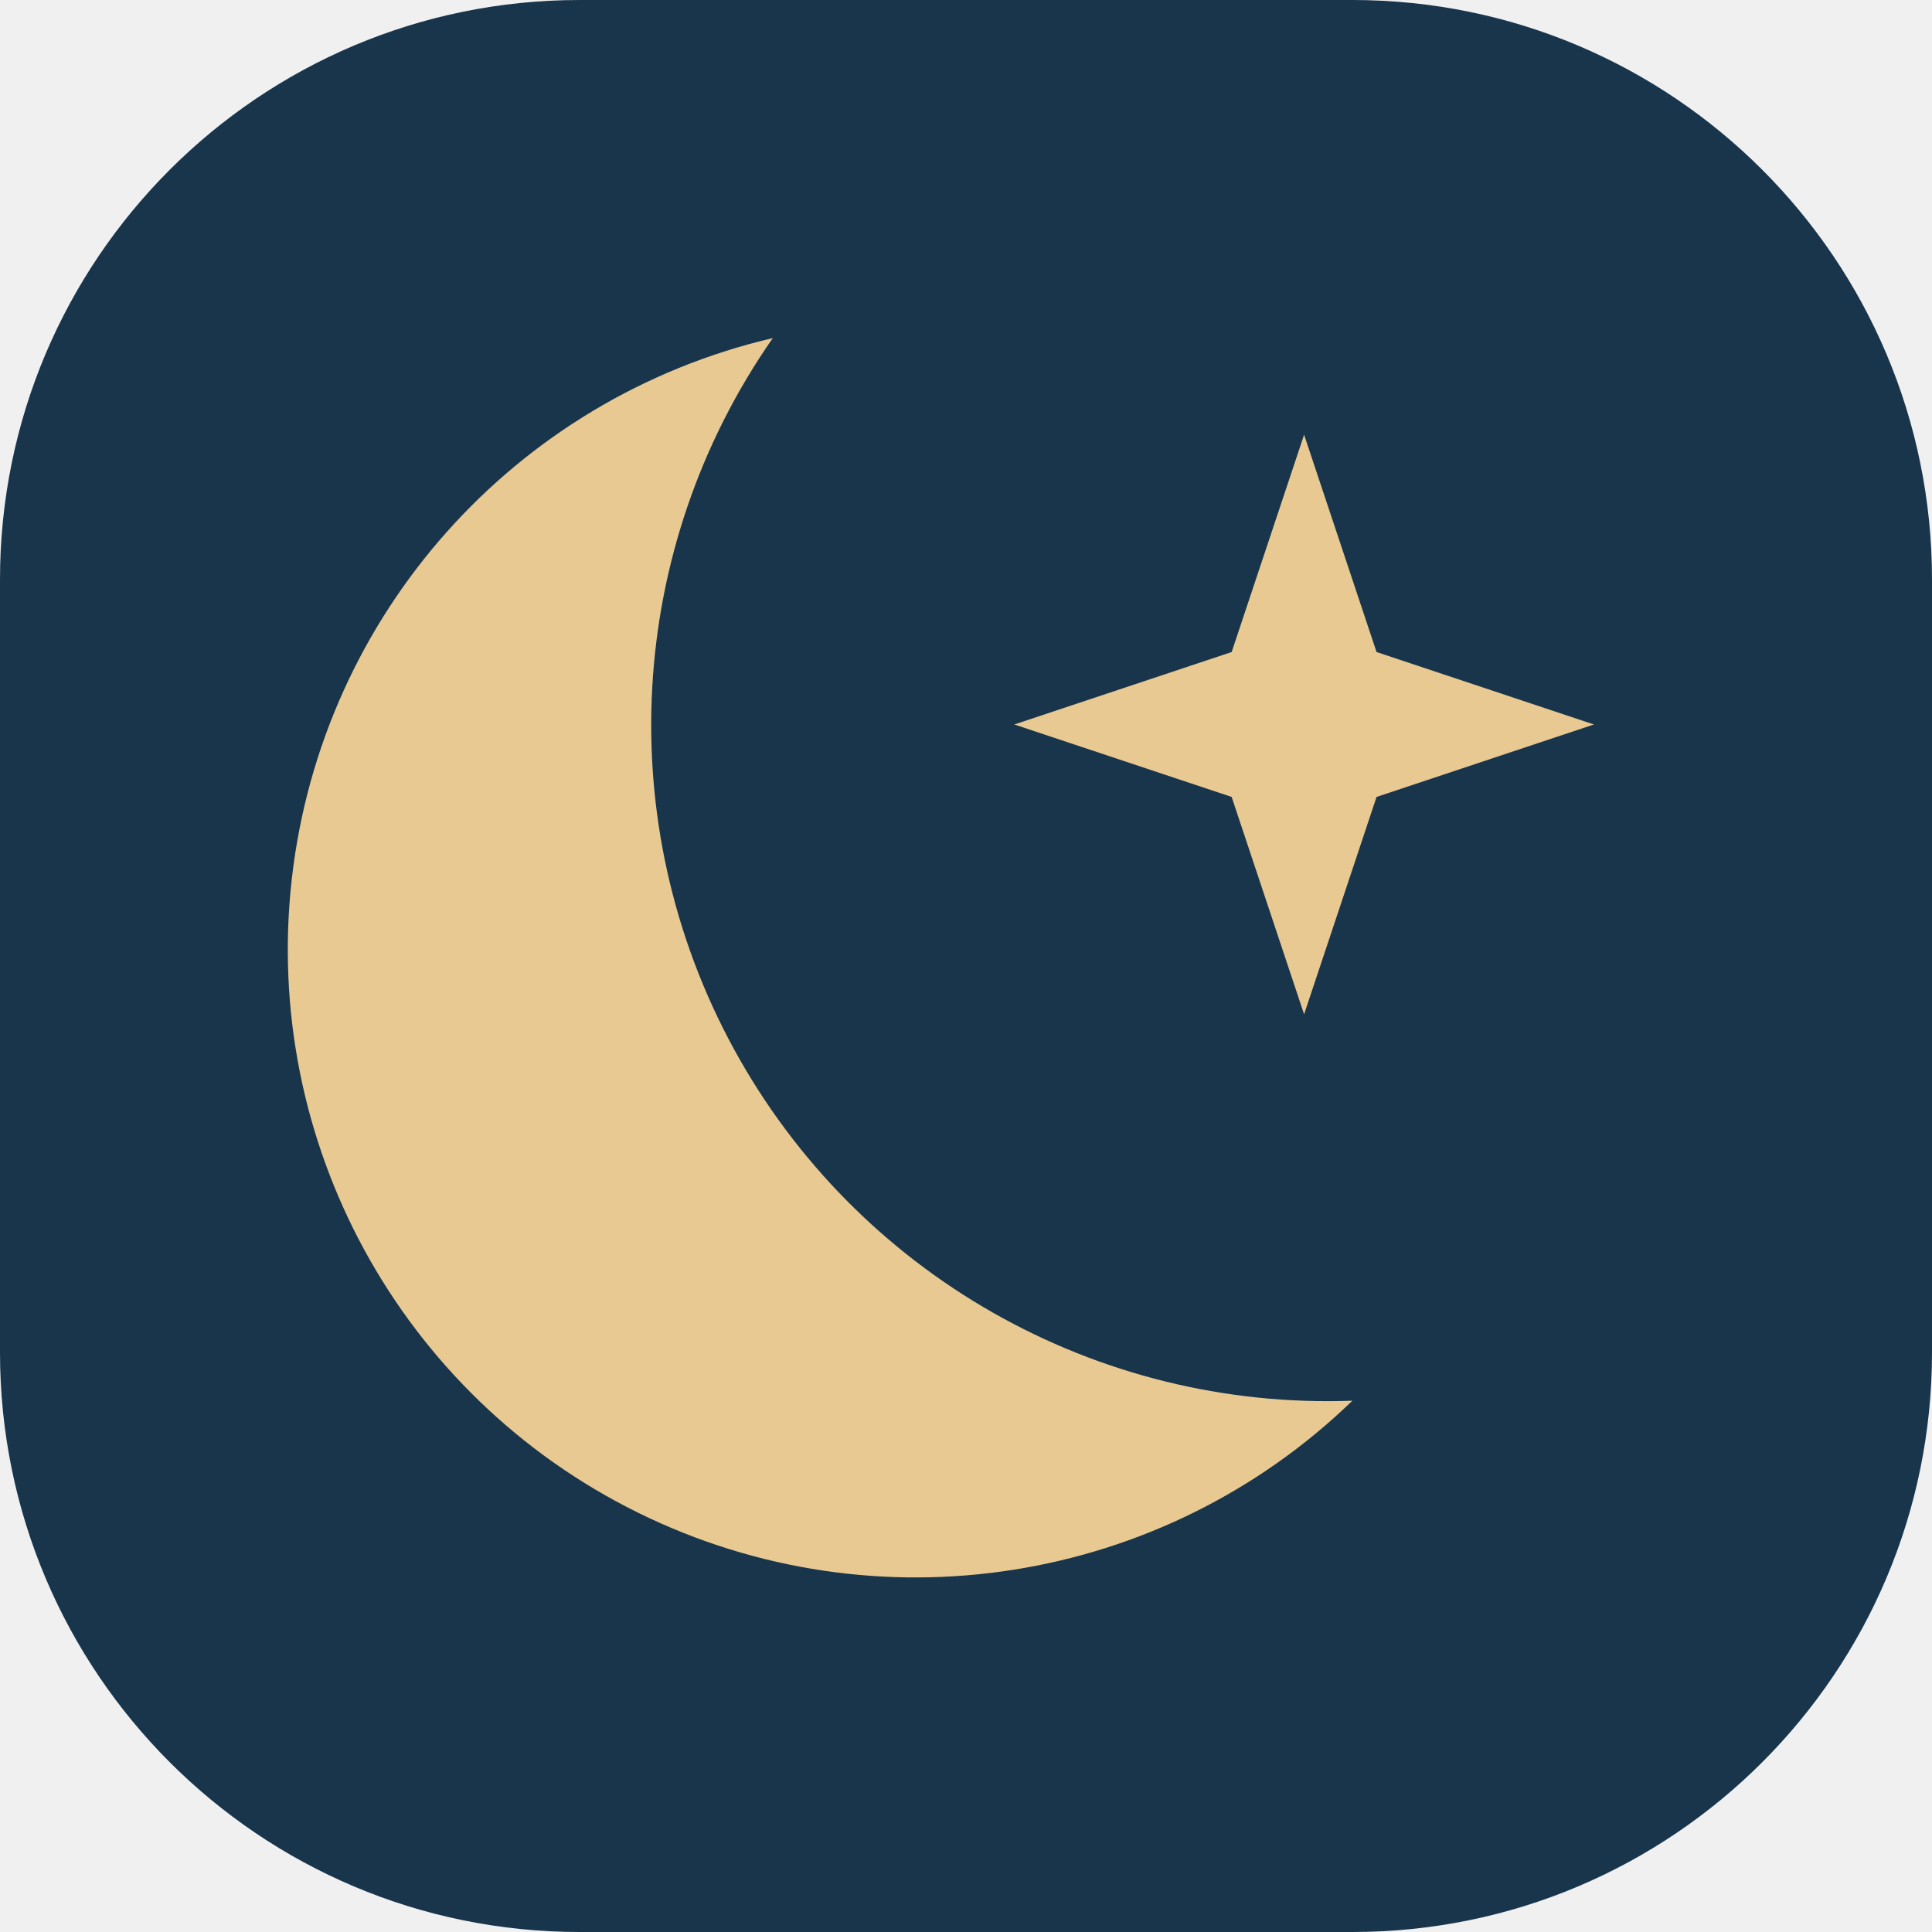
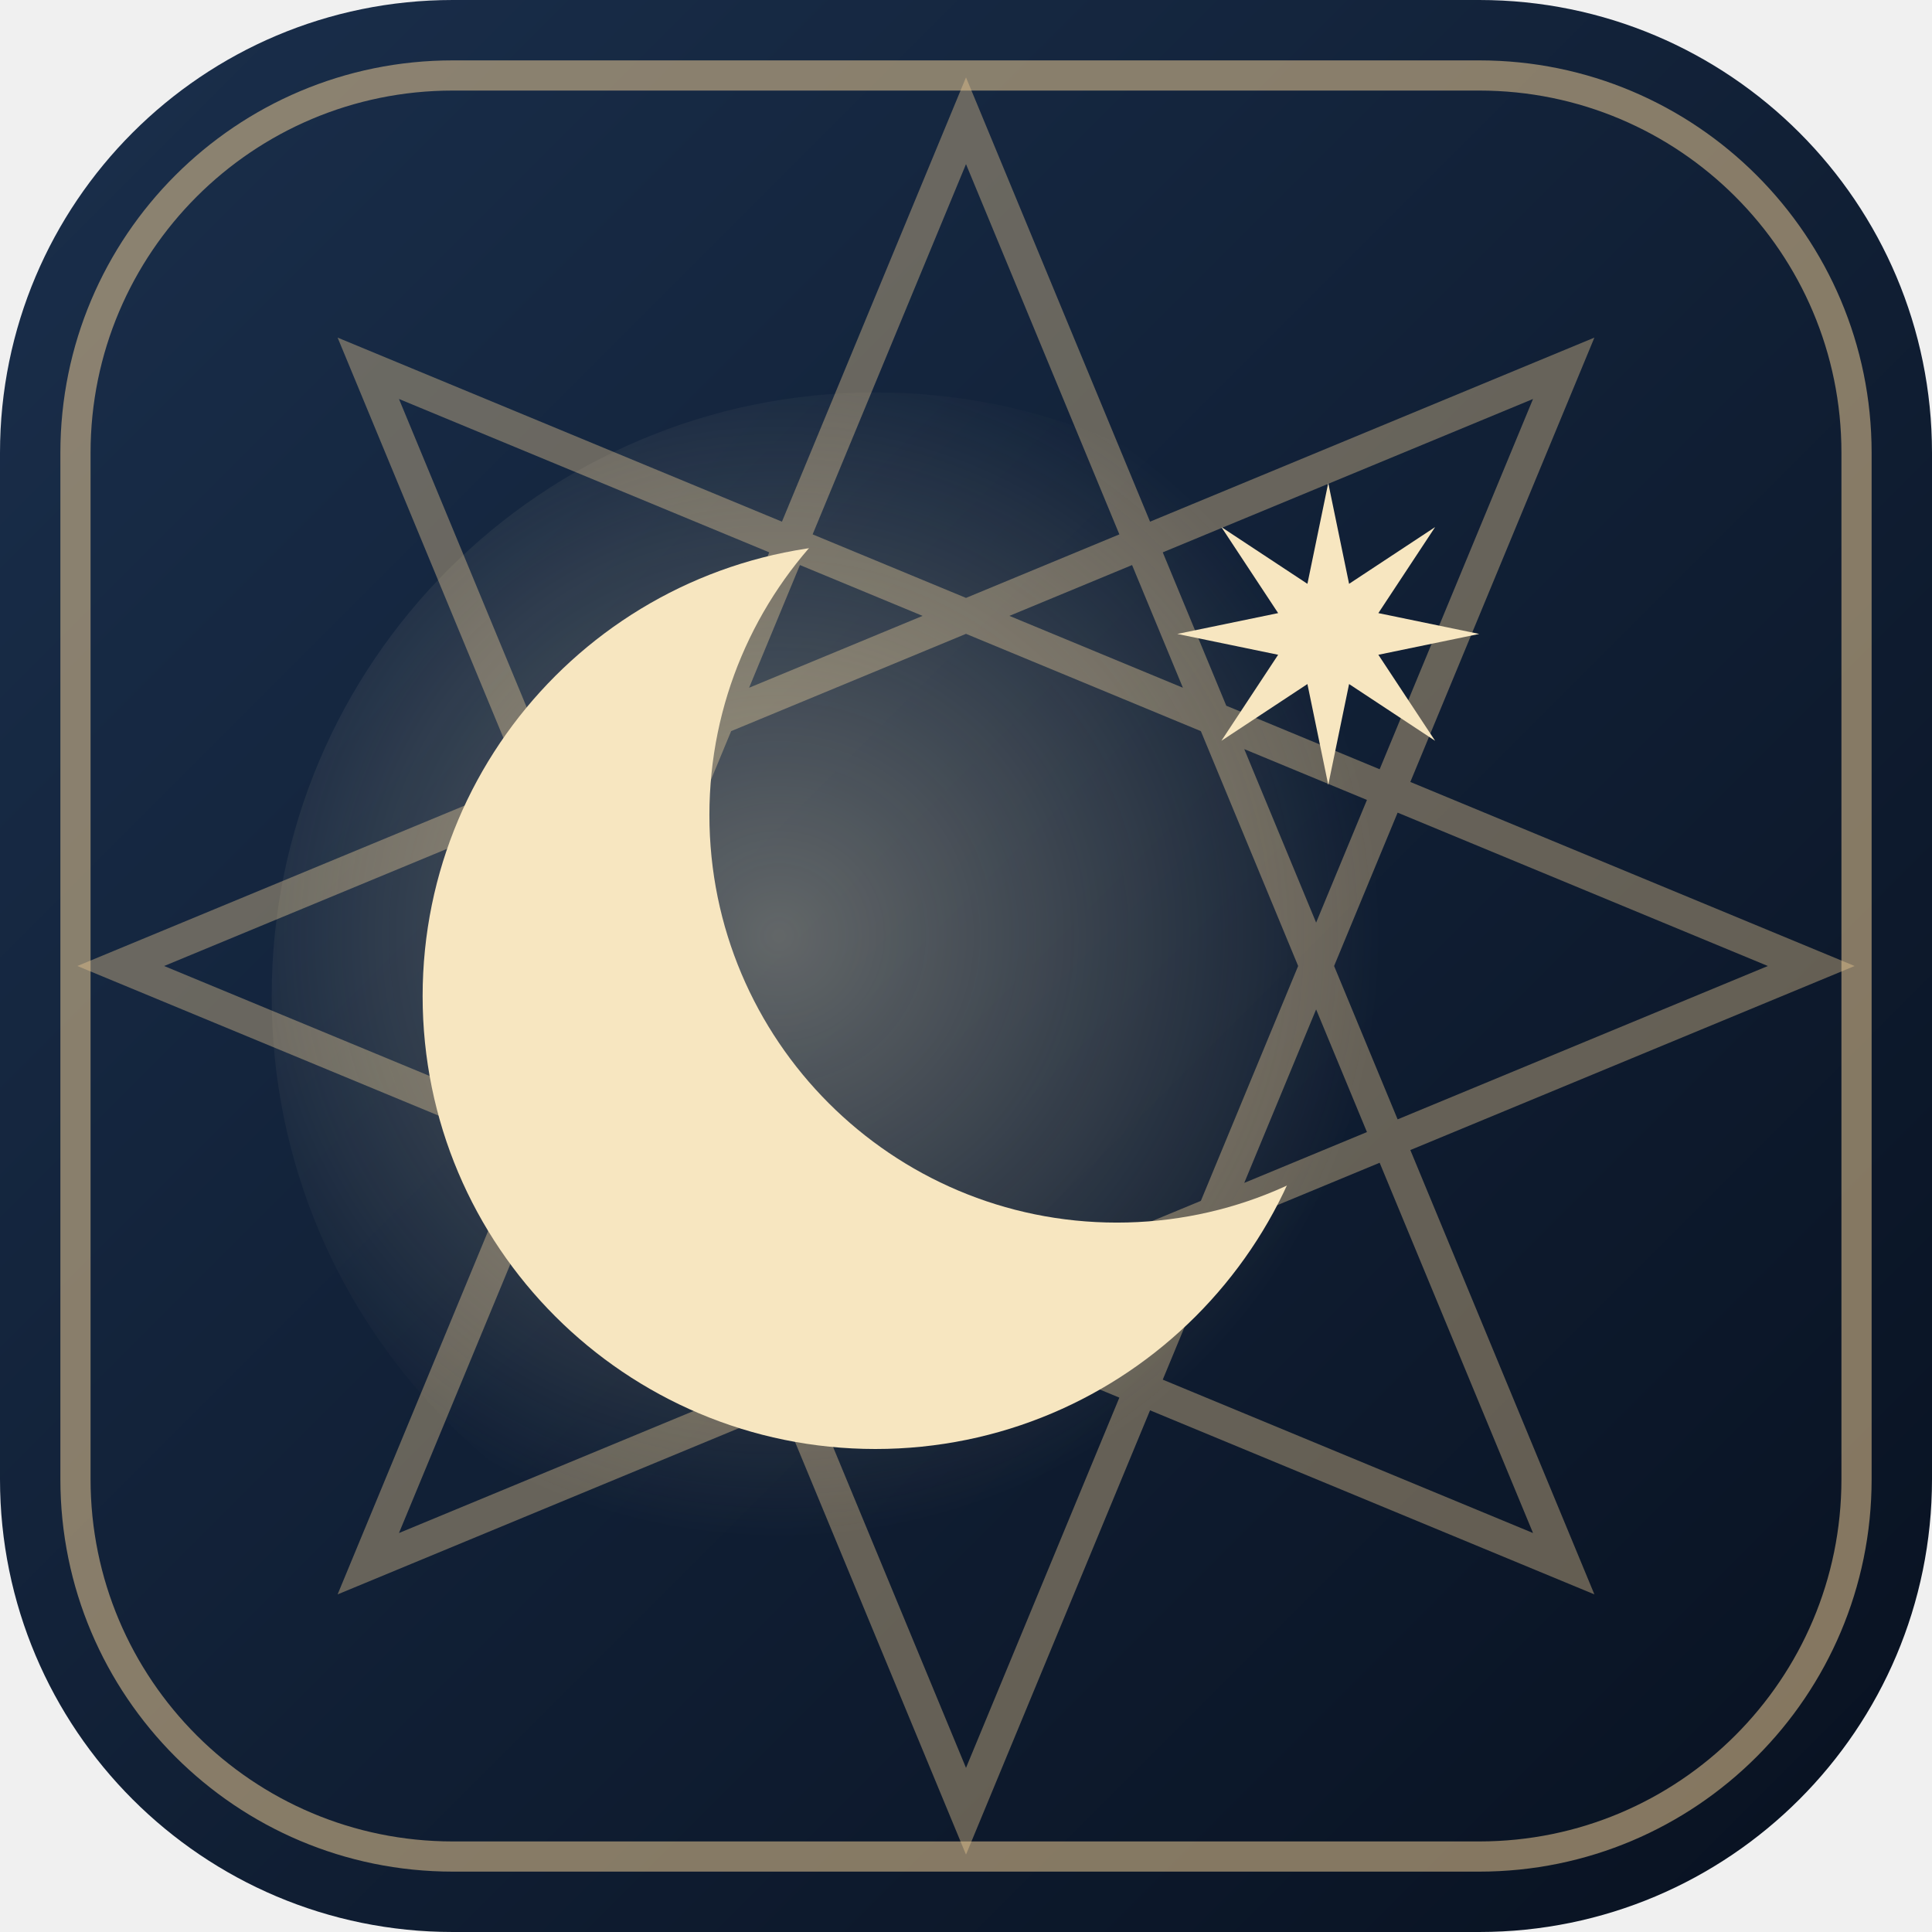
- <svg xmlns="http://www.w3.org/2000/svg" viewBox="0 0 40 40">
-   <rect width="40" height="40" rx="12" fill="#18354c" />
-   <path d="M28 29A14 14 0 0 1 16 7a13 13 0 1 0 12 22Z" fill="#e9c992" />
-   <path d="m27 9 1.5 4.5L33 15l-4.5 1.5L27 21l-1.5-4.5L21 15l4.5-1.5Z" fill="#e9c992" />
+ <svg xmlns="http://www.w3.org/2000/svg" viewBox="0 0 64 64" role="img" aria-label="Moongazer">
+   <defs>
+     <linearGradient id="b" x1="0" y1="0" x2="1" y2="1">
+       <stop offset="0" stop-color="#1a2f4c" />
+       <stop offset="1" stop-color="#081120" />
+     </linearGradient>
+     <radialGradient id="g" cx=".42" cy=".45" r=".5">
+       <stop offset="0" stop-color="#f7e6c0" stop-opacity=".35" />
+       <stop offset="1" stop-color="#f7e6c0" stop-opacity="0" />
+     </radialGradient>
+     <mask id="m">
+       <rect width="64" height="64" fill="#fff" />
+       <circle cx="37" cy="27" r="13.5" fill="#000" />
+     </mask>
+   </defs>
+   <rect width="64" height="64" rx="15" fill="url(#b)" />
+   <path d="M32 4L51.8 51.8L4 32L51.8 12.2L32 60L12.2 12.2L60 32L12.2 51.8Z" fill="none" stroke="#e9c992" stroke-width="1.1" opacity=".4" />
+   <rect x="2.5" y="2.5" width="59" height="59" rx="12.5" fill="none" stroke="#e9c992" stroke-opacity=".55" />
+   <circle cx="29" cy="33" r="20" fill="url(#g)" />
+   <circle cx="29" cy="33" r="15" fill="#f7e6c0" mask="url(#m)" />
+   <path d="M44 16L44.69 19.34L47.54 17.46L45.66 20.31L49 21L45.66 21.69L47.54 24.54L44.69 22.66L44 26L43.31 22.66L40.46 24.54L42.34 21.69L39 21L42.34 20.31L40.46 17.46L43.31 19.34Z" fill="#f7e6c0" />
</svg>
